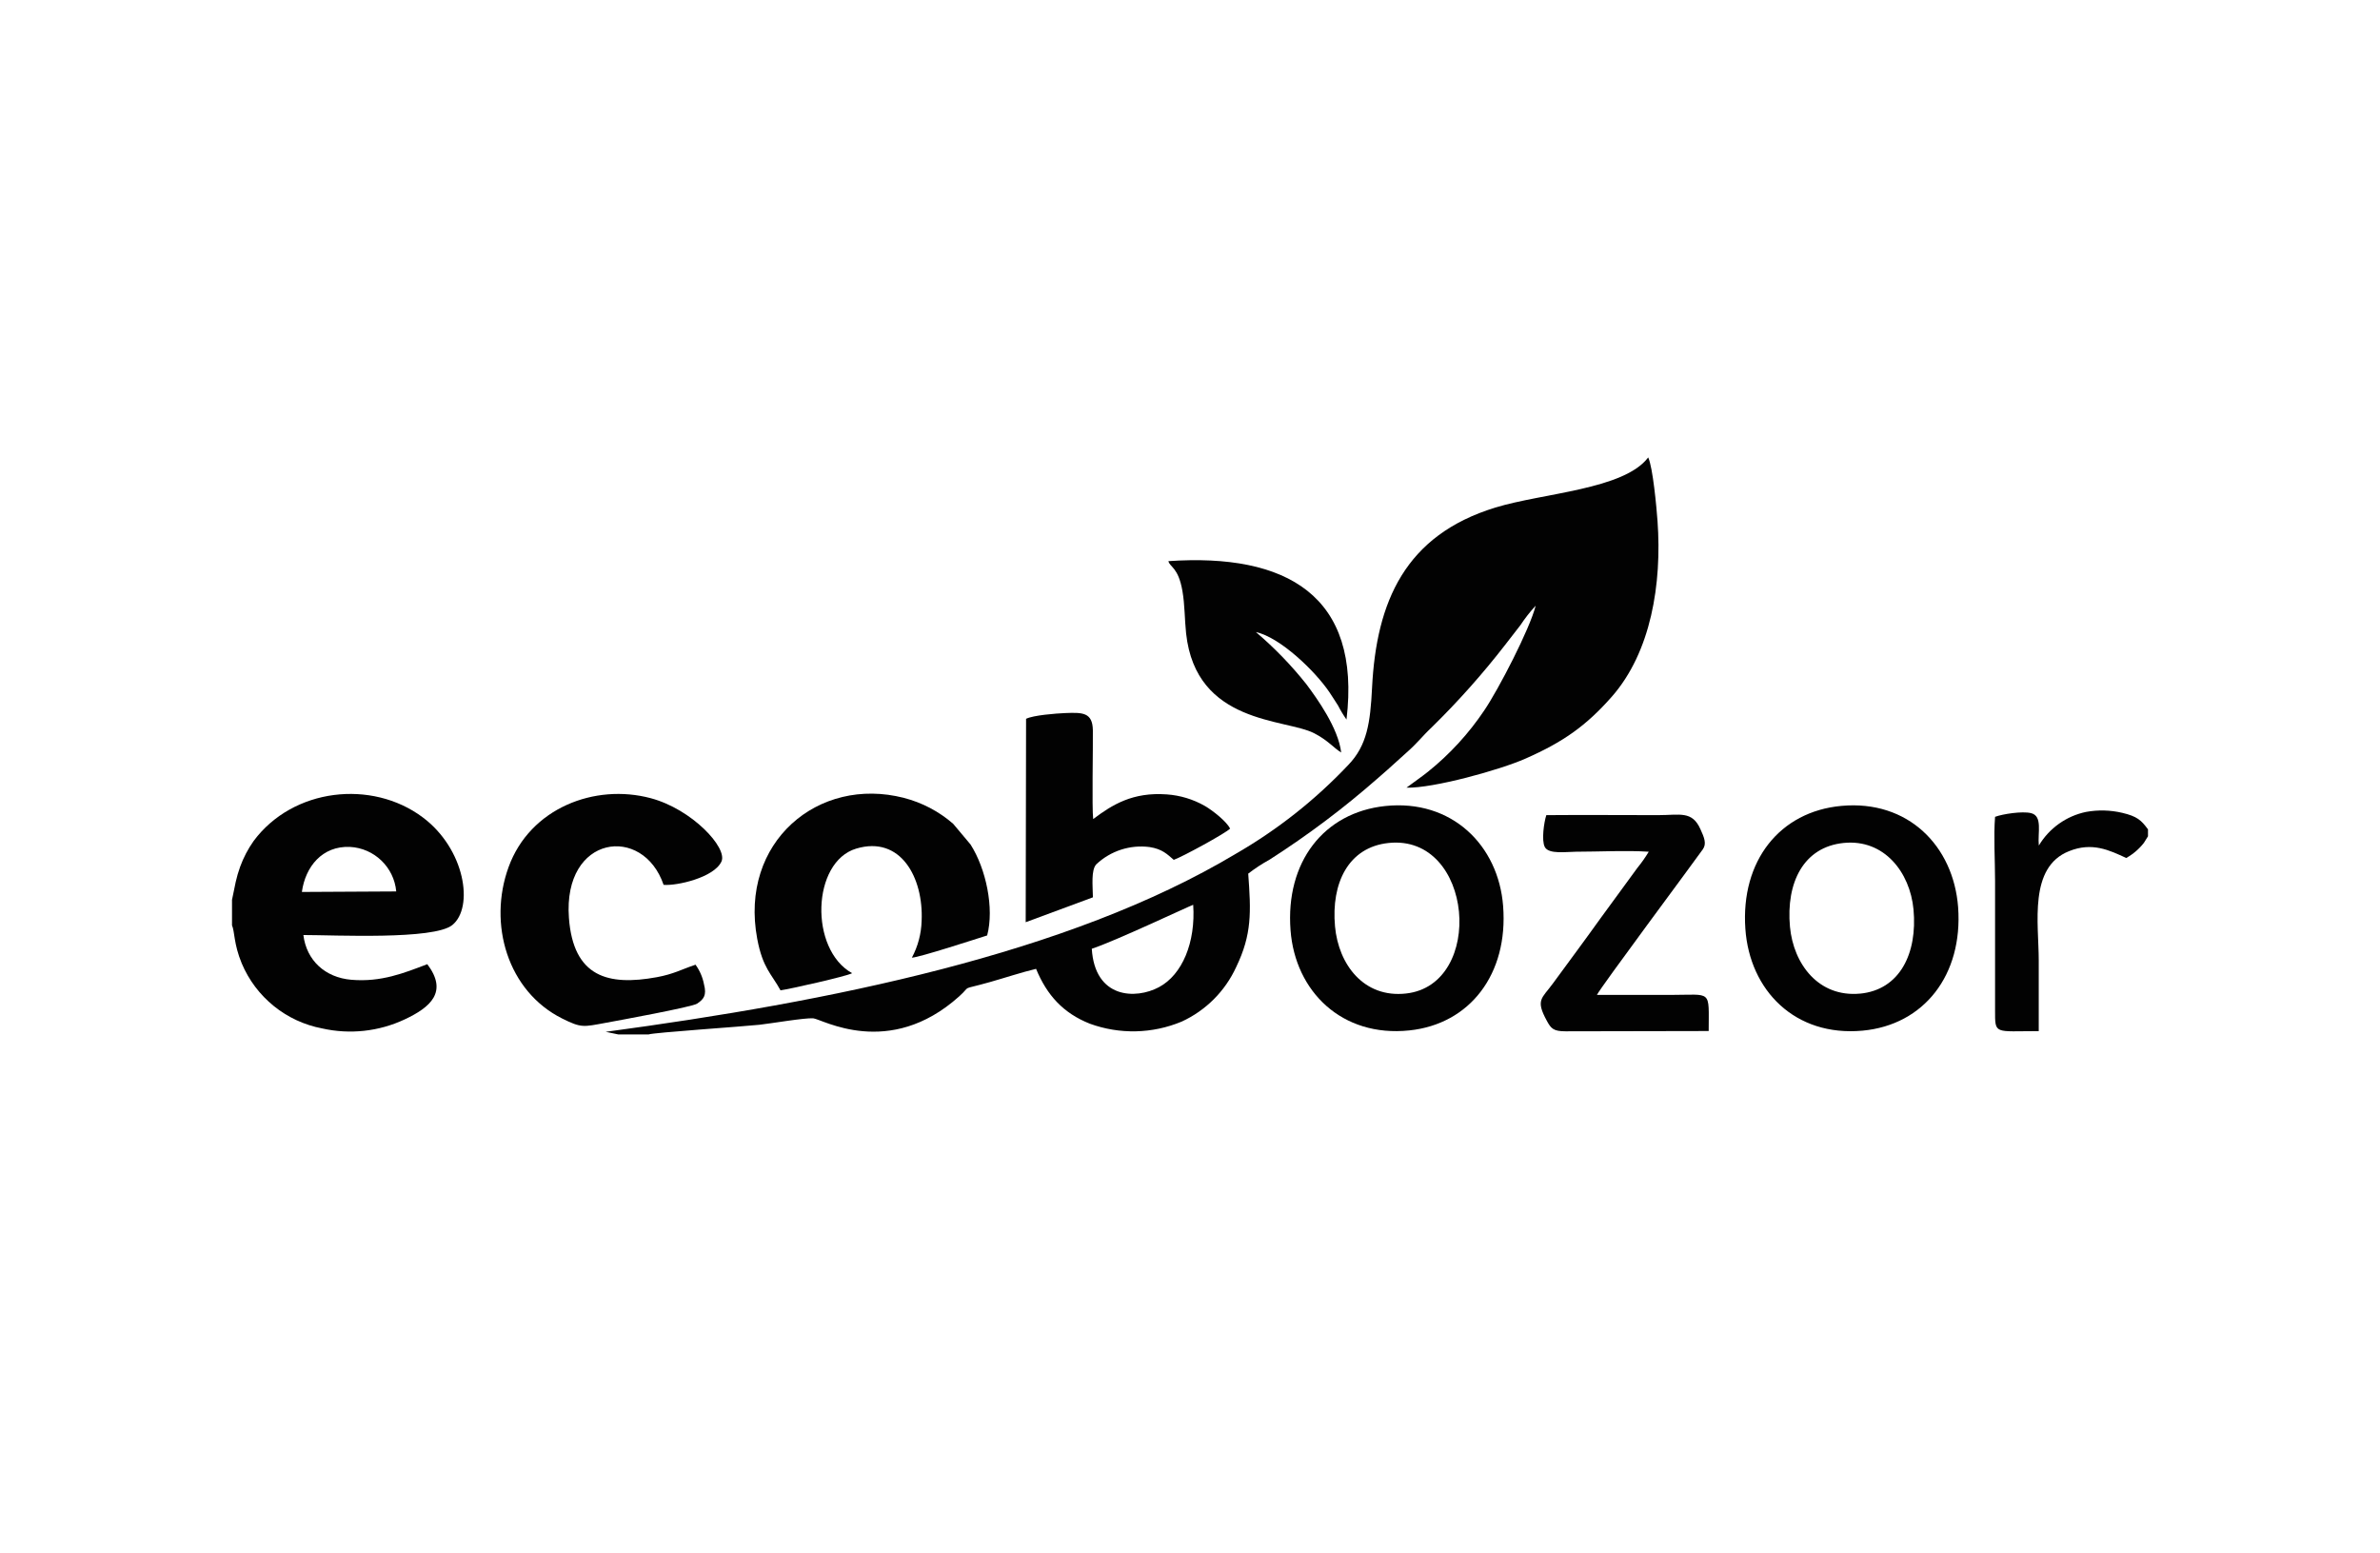
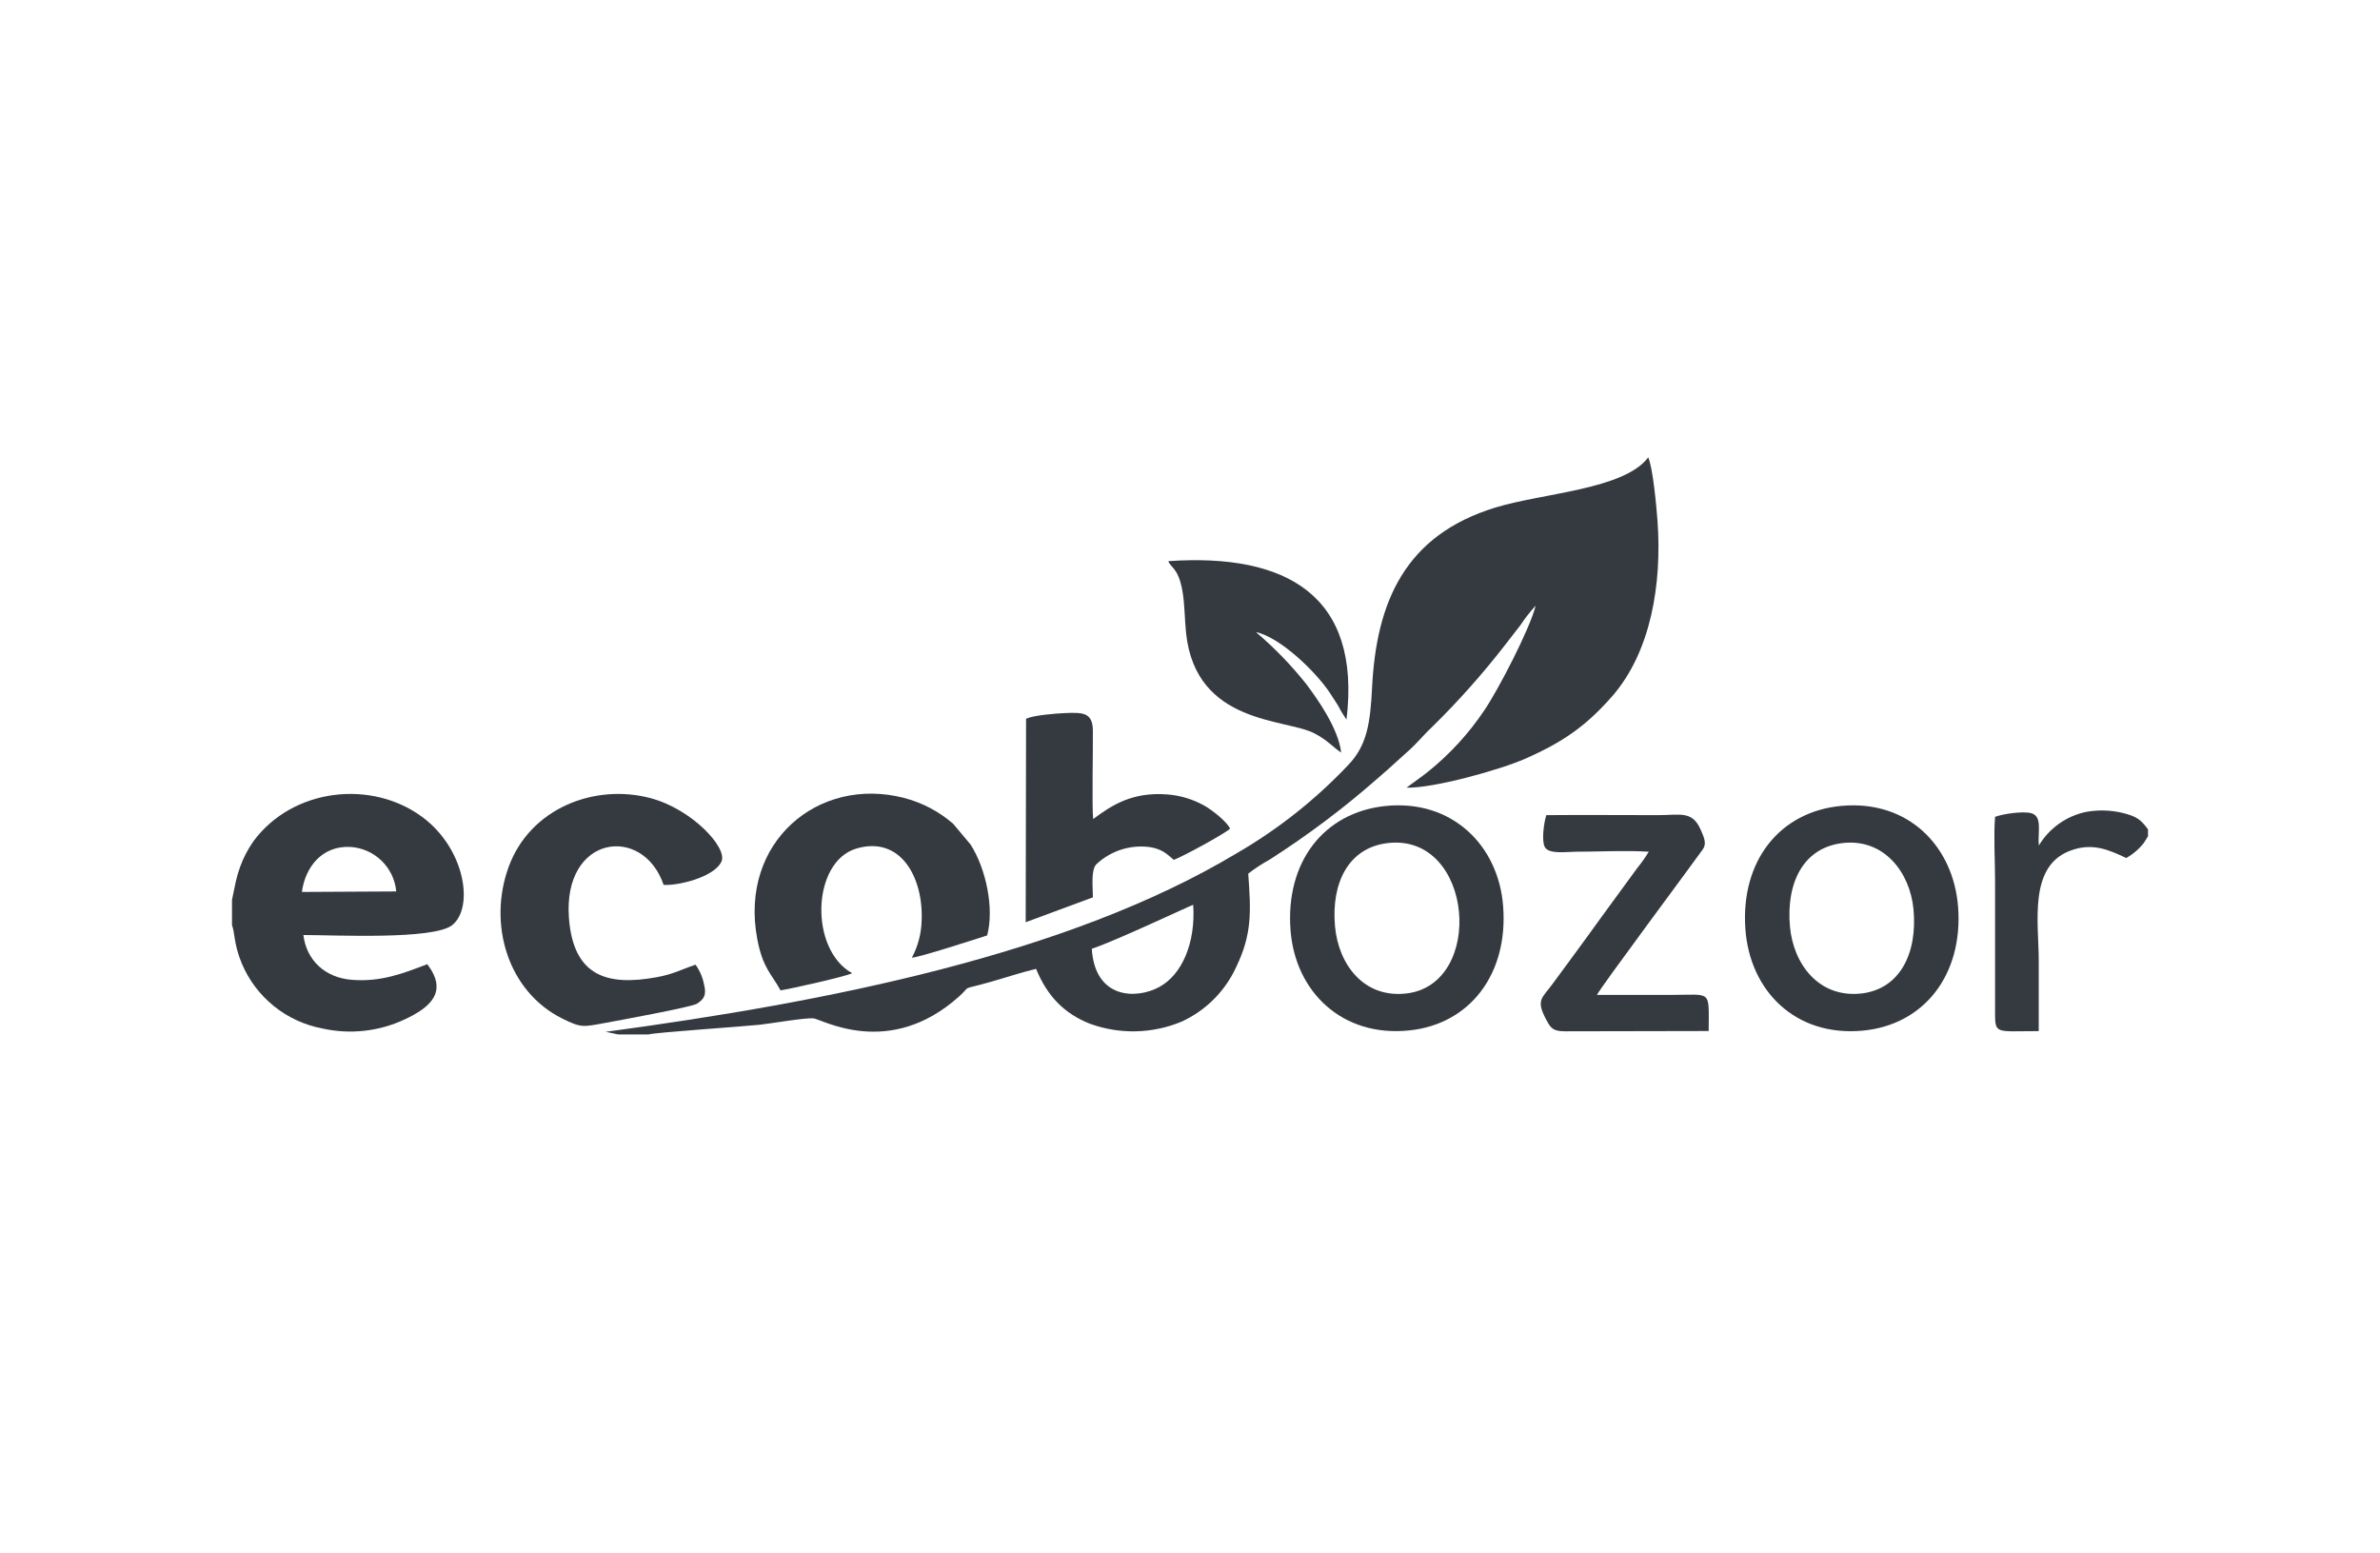
<svg xmlns="http://www.w3.org/2000/svg" viewBox="0 0 509.53 332.3">
  <defs>
-     <style>.cls-1{fill:#020202;}.cls-1,.cls-2{fill-rule:evenodd;}.cls-2{fill:#020202;}.cls-3{fill:none;}</style>
+     <style>.cls-1{fill:#343a40;}.cls-1,.cls-2{fill-rule:evenodd;}.cls-2{fill:#343a40;}.cls-3{fill:none;}</style>
  </defs>
  <g id="Layer_2" data-name="Layer 2">
    <g id="Layer_1-2" data-name="Layer 1">
      <path class="cls-1" d="M459.86,179v-1.47c-1.46-2-2.35-2.79-5.49-3.54a19,19,0,0,0-7.78-.2,15.45,15.45,0,0,0-10.1,7.2c-.29-2.73.89-6.34-1.7-6.95-1.87-.44-6,.18-7.67.8-.33,4.1,0,9.46,0,13.7V216.2c0,5.31-.19,4.51,9.35,4.51V205.56c0-7.89-2.2-19.93,6.49-23.37,4.93-2,8.65-.2,12.24,1.46a12.48,12.48,0,0,0,3.79-3.25l.91-1.46Z" />
      <path class="cls-1" d="M352.95,182.31c-4.84-.32-10.61,0-15.55,0-2,0-5.83.6-6.67-1-.75-1.39-.18-5.32.32-6.83,8-.07,16,0,23.91,0,4.68,0,7.29-1,9.08,3,.83,1.82,1.36,3.11.52,4.31-1.94,2.76-22,29.69-22.68,31.17h15.81c8.94,0,8.12-1.25,8.12,7.73l-30.64.06c-2.56,0-3.11-.57-4-2.23-2.49-4.54-1.08-4.77,1.28-8,3.47-4.74,6.91-9.35,10.34-14.15,1.73-2.42,3.39-4.57,5.12-7,.83-1.16,1.77-2.4,2.61-3.57a29.87,29.87,0,0,0,2.44-3.46Z" />
      <path class="cls-2" d="M219.67,153.86c1.55-.77,6.39-1.15,8.38-1.23,3.69-.14,5.86-.18,5.92,3.69.05,3.61-.22,16.76.07,19,4.08-3.07,8.45-5.81,15.75-5.28a19.14,19.14,0,0,1,8.12,2.45c1.75,1,4.76,3.42,5.44,4.88-1.16,1.1-10.16,6-12.06,6.68-1.41-1.21-2.46-2.32-5.18-2.74A14,14,0,0,0,234.71,185c-1.15,1.22-.77,4.58-.73,7.07l-14.39,5.33.08-43.57Z" />
      <path class="cls-2" d="M287.17,161.09c-1.59-.93-2.82-2.6-5.82-4.14-6.14-3.17-25.29-1.85-27.42-21.37-.32-3-.27-6.13-.79-9.1-.88-5.07-2.69-5.06-3-6.37,25.31-1.73,41.32,7.36,38.13,33.91a24.86,24.86,0,0,1-1.81-3c-.66-1-1.18-1.88-1.85-2.86-3-4.43-10.48-11.72-15.74-12.87a79.64,79.64,0,0,1,10.79,11.14c2.38,3.18,6.82,9.39,7.47,14.6Z" />
      <path class="cls-2" d="M167.11,212c-1.93-3.55-3.81-4.73-5-11.06-3.87-20.67,13.08-34.88,31.41-30.15a25.86,25.86,0,0,1,10.54,5.54l3.72,4.43c3.31,5.18,5.11,13.64,3.56,19.47-2.53.8-14.4,4.67-16.12,4.76a17.73,17.73,0,0,0,2.09-7.87c.42-9.23-4.47-18.33-14-15.48s-10.07,21.57-.88,26.67c-1.16.66-13.31,3.39-15.38,3.68Z" />
      <path class="cls-2" d="M148.88,206.46a10.45,10.45,0,0,1,1.83,4.2c.64,2.42-.08,3.23-1.47,4.17-1,.71-17.14,3.66-19.65,4.12-4.71.86-5.11,1.12-9.24-.94-11.68-5.84-15.9-20.22-11.47-32.41,4.6-12.65,18.48-17.94,30.43-14.75,8.84,2.36,16.49,10.61,15.15,13.55-1.57,3.45-9.6,5.25-12.39,5-4.41-12.94-21.58-10.72-20.27,7.07.94,12.68,8.4,14.6,18.79,12.7,3.63-.66,5.32-1.68,8.29-2.67Z" />
      <path class="cls-2" d="M90.46,174.92c-10.85-8.09-27.71-6.27-36.16,5.09a23.5,23.5,0,0,0-2.89,5.52,26.56,26.56,0,0,0-.95,3.26l-.79,3.82v5.45c.59,1.33.36,4,2.08,8.14A23.41,23.41,0,0,0,69,220.14a27.4,27.4,0,0,0,17.6-1.92c5.61-2.62,9.35-5.92,4.88-11.84-5,1.9-9.87,3.88-16.26,3.34-5.63-.48-9.6-4.15-10.27-9.58,6.74,0,27.89,1.07,31.88-2.13C101.48,194.26,99.63,181.75,90.46,174.92Zm-25.83,16c.74-5.41,4.36-9.89,10.29-9.64a10.51,10.51,0,0,1,9.91,9.53Z" />
      <path class="cls-1" d="M321.8,193.93c-1-13-11-22.91-25.26-21.4-13.15,1.4-21.37,12-20.25,26.6,1,13.09,11,22.94,25.43,21.43C314.69,219.21,322.94,208.49,321.8,193.93ZM301,212.66c-9,1-14.44-6.17-15.19-14.38-.84-9.27,2.87-16.93,11.45-17.84C315.5,178.5,318,210.81,301,212.66Z" />
      <path class="cls-1" d="M419.21,194.18c-1-13.09-10.7-23-25-21.68-13.18,1.21-21.56,11.76-20.55,26.3.92,13.22,10.65,23.14,25.1,21.81C411.9,219.39,420.27,208.69,419.21,194.18Zm-21,18.5c-8.84.83-14.25-6.28-15-14.31-.86-9.44,2.89-17.08,11.52-17.94s14.18,6.25,14.93,14.24C410.53,204.06,406.74,211.88,398.19,212.69Z" />
      <path class="cls-1" d="M354.86,111.58c-.21-2.94-1-11.56-2-13.67-5.17,6.88-22.5,7.6-32.72,10.73-19.3,5.91-25.48,20.11-26.4,38.59-.37,7.44-1.06,12.33-5.09,16.51a106,106,0,0,1-24.06,19c-36,21.55-87.15,31.69-134.92,38.12l2.7.56h6.49c.91-.39,20.56-1.72,23.73-2.07,2.45-.27,9.68-1.51,11.51-1.38s16.19,8.79,31.23-4.68c2.87-2.57-.12-1.19,6.57-3.07,3.19-.9,6.76-2.09,9.91-2.84,2.32,5.64,5.83,9.49,11.51,11.74a27,27,0,0,0,19.67-.45A23.73,23.73,0,0,0,264.65,207c3.38-7,3.19-11.76,2.58-20a35.14,35.14,0,0,1,4.58-3,191.43,191.43,0,0,0,23.29-17.53c.75-.64,1.16-1,2-1.75l3.9-3.52c2.62-2.3,3.32-3.45,5.57-5.57A173.66,173.66,0,0,0,322.26,138c1.11-1.4,2.15-2.77,3.24-4.18a33.62,33.62,0,0,1,3.27-4.18c-1.25,5-8,18-11,22.41A58.87,58.87,0,0,1,305.7,165.2c-1.49,1.19-3,2.2-4.59,3.4,5.69.16,20-3.79,25.5-6.23,8.11-3.58,12.94-7,18.44-13.22C353.49,139.55,355.81,124.94,354.86,111.58ZM248.12,211.3c-5,2.67-13.72,2.45-14.38-8.22,4.79-1.54,21.11-9.25,21.71-9.41C256,201.7,253.12,208.64,248.12,211.3Z" />
      <rect class="cls-3" width="509.53" height="332.3" />
    </g>
  </g>
</svg>
